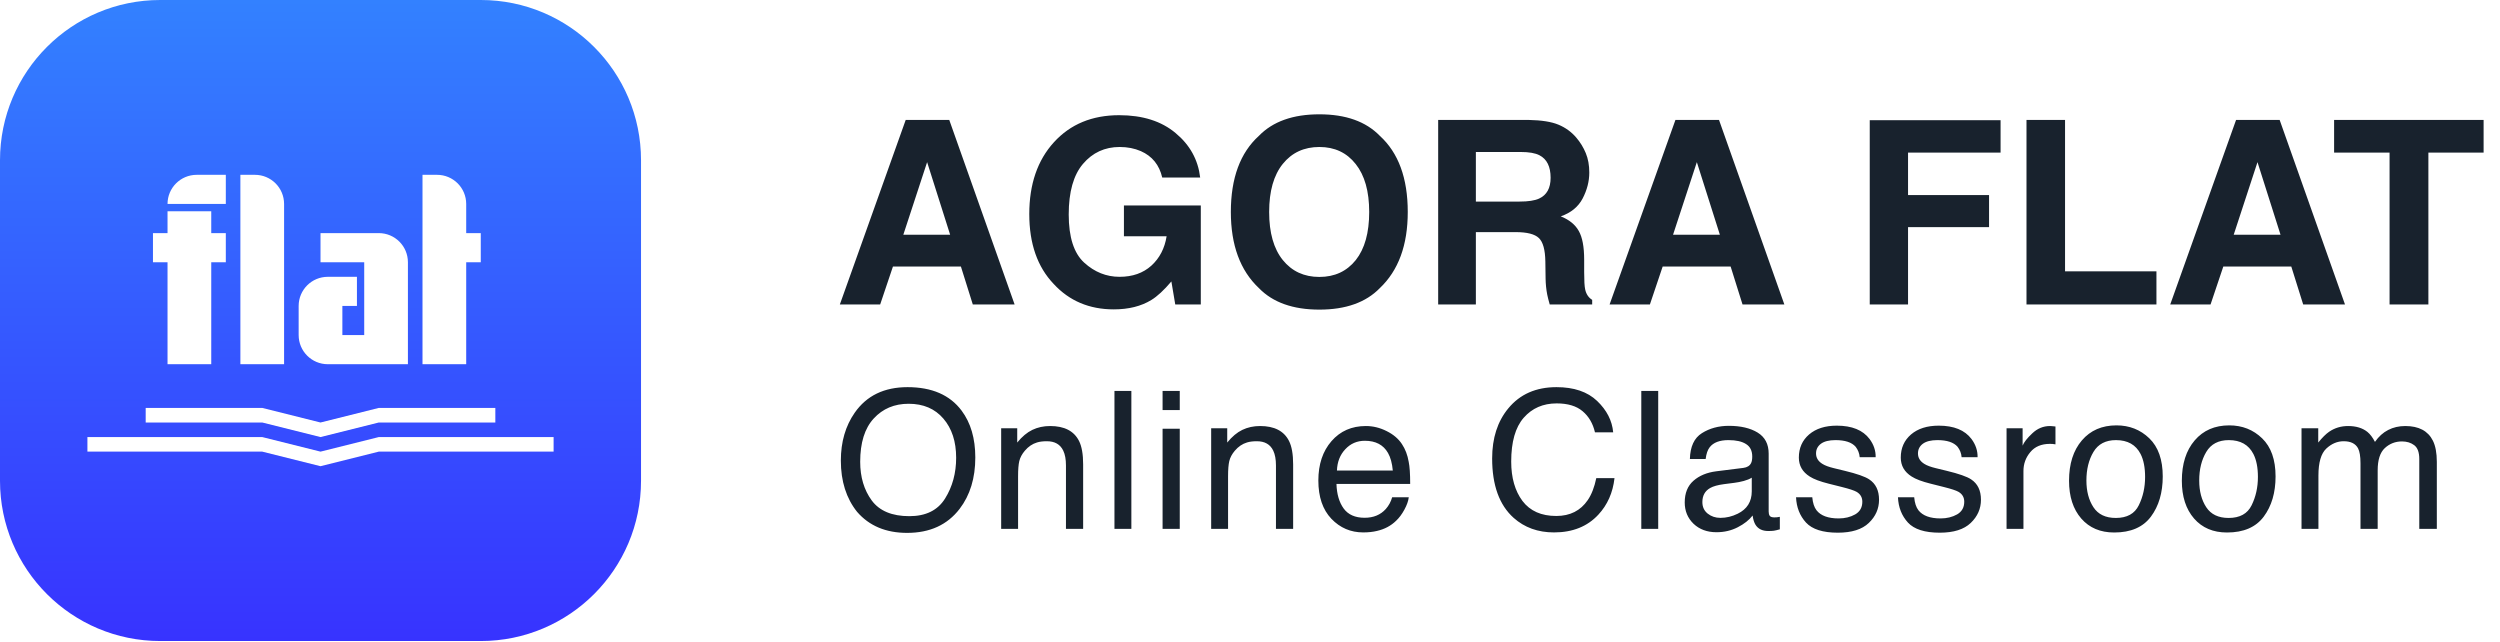
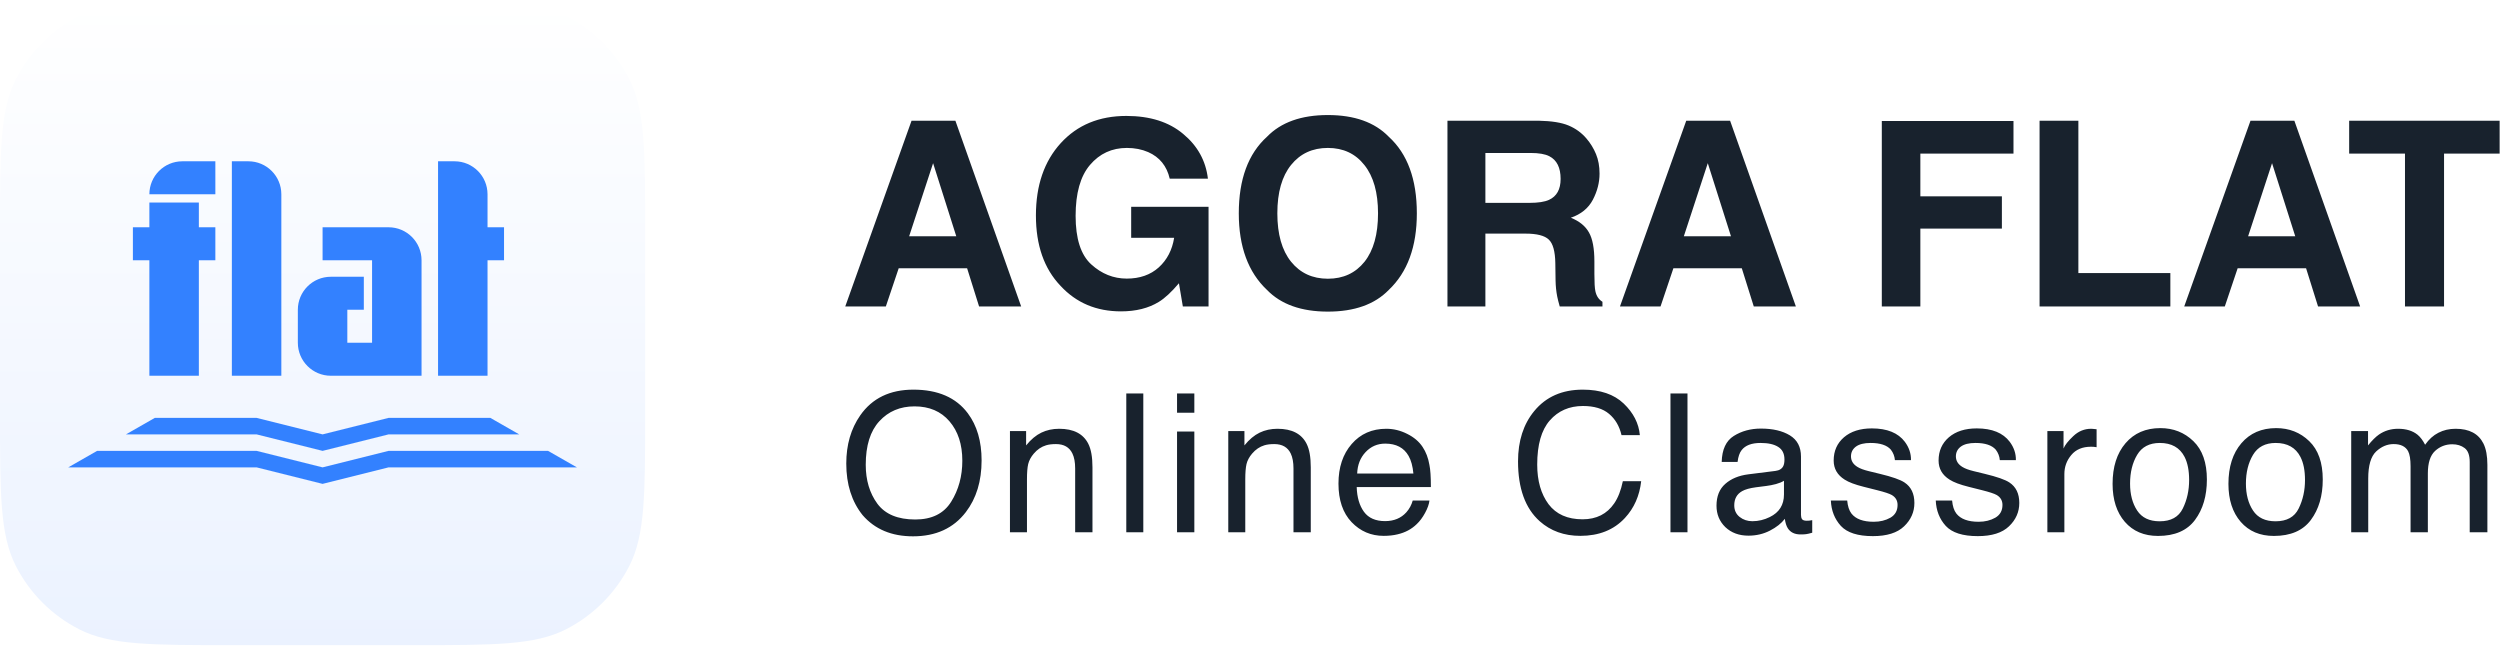
- <svg xmlns="http://www.w3.org/2000/svg" width="156" height="40" viewBox="0 0 156 40" fill="none">
-   <path fill-rule="evenodd" clip-rule="evenodd" d="M10 0C4.477 0 0 4.477 0 10V30C0 35.523 4.477 40 10 40H30C35.523 40 40 35.523 40 30V10C40 4.477 35.523 0 30 0H10ZM12.273 10.909C11.269 10.909 10.454 11.723 10.454 12.727H14.091V10.909H12.273ZM13.182 13.182H10.454V14.546H9.545V16.364H10.454V22.727H13.182V16.364H14.091V14.546H13.182V13.182ZM15.909 10.909H15V22.727H17.727V12.727C17.727 11.723 16.913 10.909 15.909 10.909ZM20 14.546H23.636C24.64 14.546 25.454 15.36 25.454 16.364V22.727H20.454C19.45 22.727 18.636 21.913 18.636 20.909V19.091C18.636 18.087 19.45 17.273 20.454 17.273H22.273V19.091H21.364V20.909H22.727V16.364H20V14.546ZM26.364 22.727H29.091V16.364H30V14.546H29.091V12.727C29.091 11.723 28.277 10.909 27.273 10.909H26.364V22.727ZM9.091 25.454V26.364H16.364L20 27.273L23.636 26.364H30.909V25.454H23.636L20 26.364L16.364 25.454H9.091ZM16.364 27.273H5.455V28.182H16.364L20 29.091L23.636 28.182H34.545V27.273H23.636L20 28.182L16.364 27.273Z" fill="url(#paint0_linear_985_1293)" />
-   <path d="M59.961 16.633H55.719L54.922 19H52.406L56.516 7.484H59.234L63.312 19H60.703L59.961 16.633ZM59.289 14.648L57.852 10.117L56.367 14.648H59.289ZM71.844 18.719C71.208 19.109 70.427 19.305 69.5 19.305C67.974 19.305 66.724 18.776 65.75 17.719C64.734 16.656 64.227 15.203 64.227 13.359C64.227 11.495 64.74 10 65.766 8.875C66.792 7.75 68.148 7.188 69.836 7.188C71.299 7.188 72.474 7.56 73.359 8.305C74.25 9.044 74.76 9.969 74.891 11.078H72.523C72.341 10.292 71.896 9.742 71.188 9.43C70.792 9.258 70.352 9.172 69.867 9.172C68.94 9.172 68.177 9.523 67.578 10.227C66.984 10.925 66.688 11.977 66.688 13.383C66.688 14.8 67.01 15.802 67.656 16.391C68.302 16.979 69.037 17.273 69.859 17.273C70.667 17.273 71.328 17.042 71.844 16.578C72.359 16.109 72.677 15.497 72.797 14.742H70.133V12.82H74.93V19H73.336L73.094 17.562C72.63 18.109 72.213 18.495 71.844 18.719ZM82.328 19.32C80.682 19.32 79.424 18.872 78.555 17.977C77.388 16.878 76.805 15.294 76.805 13.227C76.805 11.117 77.388 9.534 78.555 8.477C79.424 7.581 80.682 7.133 82.328 7.133C83.974 7.133 85.232 7.581 86.102 8.477C87.263 9.534 87.844 11.117 87.844 13.227C87.844 15.294 87.263 16.878 86.102 17.977C85.232 18.872 83.974 19.32 82.328 19.32ZM84.602 16.227C85.159 15.523 85.438 14.523 85.438 13.227C85.438 11.935 85.156 10.938 84.594 10.234C84.037 9.526 83.281 9.172 82.328 9.172C81.375 9.172 80.615 9.523 80.047 10.227C79.479 10.93 79.195 11.93 79.195 13.227C79.195 14.523 79.479 15.523 80.047 16.227C80.615 16.93 81.375 17.281 82.328 17.281C83.281 17.281 84.039 16.93 84.602 16.227ZM94.578 14.484H92.094V19H89.742V7.484H95.391C96.198 7.5 96.818 7.599 97.25 7.781C97.688 7.964 98.057 8.232 98.359 8.586C98.609 8.878 98.807 9.201 98.953 9.555C99.099 9.909 99.172 10.312 99.172 10.766C99.172 11.312 99.034 11.852 98.758 12.383C98.482 12.909 98.026 13.281 97.391 13.5C97.922 13.713 98.297 14.018 98.516 14.414C98.74 14.805 98.852 15.404 98.852 16.211V16.984C98.852 17.51 98.872 17.867 98.914 18.055C98.977 18.352 99.122 18.57 99.352 18.711V19H96.703C96.63 18.745 96.578 18.539 96.547 18.383C96.484 18.06 96.451 17.729 96.445 17.391L96.43 16.32C96.419 15.586 96.284 15.096 96.023 14.852C95.768 14.607 95.287 14.484 94.578 14.484ZM96.039 12.391C96.518 12.172 96.758 11.74 96.758 11.094C96.758 10.396 96.526 9.927 96.062 9.688C95.802 9.552 95.412 9.484 94.891 9.484H92.094V12.578H94.82C95.362 12.578 95.768 12.516 96.039 12.391ZM107.992 16.633H103.75L102.953 19H100.438L104.547 7.484H107.266L111.344 19H108.734L107.992 16.633ZM107.32 14.648L105.883 10.117L104.398 14.648H107.32ZM124.836 9.523H119.062V12.172H124.117V14.172H119.062V19H116.672V7.5H124.836V9.523ZM126.453 7.484H128.859V16.93H134.562V19H126.453V7.484ZM142.977 16.633H138.734L137.938 19H135.422L139.531 7.484H142.25L146.328 19H143.719L142.977 16.633ZM142.305 14.648L140.867 10.117L139.383 14.648H142.305ZM154.977 7.484V9.523H151.531V19H149.109V9.523H145.648V7.484H154.977Z" fill="#18222D" />
-   <path d="M56.629 24.158C58.148 24.158 59.273 24.646 60.004 25.623C60.574 26.385 60.859 27.359 60.859 28.547C60.859 29.832 60.533 30.9 59.881 31.752C59.115 32.752 58.023 33.252 56.605 33.252C55.281 33.252 54.24 32.815 53.482 31.939C52.807 31.096 52.469 30.029 52.469 28.74C52.469 27.576 52.758 26.58 53.336 25.752C54.078 24.689 55.176 24.158 56.629 24.158ZM56.746 32.209C57.773 32.209 58.516 31.842 58.973 31.107C59.434 30.369 59.664 29.521 59.664 28.564C59.664 27.553 59.398 26.738 58.867 26.121C58.34 25.504 57.617 25.195 56.699 25.195C55.809 25.195 55.082 25.502 54.52 26.115C53.957 26.725 53.676 27.625 53.676 28.816C53.676 29.77 53.916 30.574 54.397 31.23C54.881 31.883 55.664 32.209 56.746 32.209ZM62.473 26.725H63.475V27.615C63.772 27.248 64.087 26.984 64.419 26.824C64.751 26.664 65.12 26.584 65.526 26.584C66.417 26.584 67.018 26.895 67.331 27.516C67.503 27.855 67.588 28.342 67.588 28.975V33H66.516V29.045C66.516 28.662 66.46 28.354 66.346 28.119C66.159 27.729 65.819 27.533 65.327 27.533C65.077 27.533 64.872 27.559 64.712 27.609C64.422 27.695 64.169 27.867 63.95 28.125C63.774 28.332 63.659 28.547 63.604 28.77C63.553 28.988 63.528 29.303 63.528 29.713V33H62.473V26.725ZM69.542 24.393H70.597V33H69.542V24.393ZM72.545 26.754H73.617V33H72.545V26.754ZM72.545 24.393H73.617V25.588H72.545V24.393ZM75.577 26.725H76.579V27.615C76.876 27.248 77.19 26.984 77.522 26.824C77.854 26.664 78.223 26.584 78.629 26.584C79.52 26.584 80.122 26.895 80.434 27.516C80.606 27.855 80.692 28.342 80.692 28.975V33H79.62V29.045C79.62 28.662 79.563 28.354 79.45 28.119C79.262 27.729 78.922 27.533 78.43 27.533C78.18 27.533 77.975 27.559 77.815 27.609C77.526 27.695 77.272 27.867 77.053 28.125C76.877 28.332 76.762 28.547 76.708 28.77C76.657 28.988 76.631 29.303 76.631 29.713V33H75.577V26.725ZM85.23 26.584C85.675 26.584 86.107 26.689 86.525 26.9C86.943 27.107 87.261 27.377 87.48 27.709C87.691 28.025 87.831 28.395 87.902 28.816C87.964 29.105 87.995 29.566 87.995 30.199H83.396C83.415 30.836 83.566 31.348 83.847 31.734C84.128 32.117 84.564 32.309 85.153 32.309C85.704 32.309 86.144 32.127 86.472 31.764C86.659 31.553 86.792 31.309 86.87 31.031H87.907C87.88 31.262 87.788 31.52 87.632 31.805C87.48 32.086 87.308 32.316 87.116 32.496C86.796 32.809 86.4 33.02 85.927 33.129C85.673 33.191 85.386 33.223 85.066 33.223C84.284 33.223 83.622 32.94 83.079 32.373C82.536 31.803 82.265 31.006 82.265 29.982C82.265 28.975 82.538 28.156 83.085 27.527C83.632 26.898 84.347 26.584 85.23 26.584ZM86.911 29.361C86.868 28.904 86.769 28.539 86.612 28.266C86.323 27.758 85.841 27.504 85.165 27.504C84.681 27.504 84.275 27.68 83.947 28.031C83.618 28.379 83.445 28.822 83.425 29.361H86.911ZM97.124 24.158C98.213 24.158 99.059 24.445 99.661 25.02C100.262 25.594 100.596 26.246 100.663 26.977H99.526C99.397 26.422 99.139 25.982 98.752 25.658C98.37 25.334 97.831 25.172 97.135 25.172C96.288 25.172 95.602 25.471 95.079 26.068C94.559 26.662 94.299 27.574 94.299 28.805C94.299 29.812 94.534 30.631 95.002 31.26C95.475 31.885 96.178 32.197 97.112 32.197C97.971 32.197 98.626 31.867 99.075 31.207C99.313 30.859 99.491 30.402 99.608 29.836H100.745C100.643 30.742 100.307 31.502 99.737 32.115C99.053 32.853 98.131 33.223 96.971 33.223C95.971 33.223 95.131 32.92 94.452 32.315C93.557 31.514 93.11 30.277 93.11 28.605C93.11 27.336 93.446 26.295 94.118 25.482C94.844 24.6 95.846 24.158 97.124 24.158ZM102.417 24.393H103.472V33H102.417V24.393ZM106.228 31.33C106.228 31.635 106.34 31.875 106.562 32.051C106.785 32.227 107.049 32.315 107.353 32.315C107.724 32.315 108.084 32.228 108.431 32.057C109.017 31.771 109.31 31.305 109.31 30.656V29.807C109.181 29.889 109.015 29.957 108.812 30.012C108.609 30.066 108.41 30.105 108.215 30.129L107.576 30.211C107.193 30.262 106.906 30.342 106.715 30.451C106.39 30.635 106.228 30.928 106.228 31.33ZM108.783 29.197C109.025 29.166 109.187 29.064 109.269 28.893C109.316 28.799 109.34 28.664 109.34 28.488C109.34 28.129 109.211 27.869 108.953 27.709C108.699 27.545 108.334 27.463 107.857 27.463C107.306 27.463 106.916 27.611 106.685 27.908C106.556 28.072 106.472 28.316 106.433 28.641H105.449C105.469 27.867 105.719 27.33 106.199 27.029C106.683 26.725 107.244 26.572 107.881 26.572C108.619 26.572 109.219 26.713 109.679 26.994C110.136 27.275 110.365 27.713 110.365 28.307V31.922C110.365 32.031 110.386 32.119 110.429 32.185C110.476 32.252 110.572 32.285 110.717 32.285C110.763 32.285 110.816 32.283 110.875 32.279C110.933 32.272 110.996 32.262 111.062 32.25V33.029C110.898 33.076 110.773 33.105 110.687 33.117C110.601 33.129 110.484 33.135 110.336 33.135C109.972 33.135 109.709 33.006 109.545 32.748C109.459 32.611 109.398 32.418 109.363 32.168C109.148 32.449 108.84 32.693 108.437 32.9C108.035 33.107 107.592 33.211 107.107 33.211C106.525 33.211 106.049 33.035 105.678 32.684C105.31 32.328 105.127 31.885 105.127 31.354C105.127 30.771 105.308 30.32 105.672 30C106.035 29.68 106.511 29.482 107.101 29.408L108.783 29.197ZM113.086 31.031C113.118 31.383 113.205 31.652 113.35 31.84C113.616 32.18 114.077 32.35 114.733 32.35C115.123 32.35 115.467 32.266 115.764 32.098C116.061 31.926 116.209 31.662 116.209 31.307C116.209 31.037 116.09 30.832 115.852 30.691C115.7 30.605 115.399 30.506 114.95 30.393L114.112 30.182C113.577 30.049 113.182 29.9 112.928 29.736C112.475 29.451 112.248 29.057 112.248 28.553C112.248 27.959 112.461 27.479 112.887 27.111C113.317 26.744 113.893 26.561 114.616 26.561C115.561 26.561 116.243 26.838 116.661 27.393C116.922 27.744 117.049 28.123 117.041 28.529H116.045C116.026 28.291 115.942 28.074 115.793 27.879C115.551 27.602 115.131 27.463 114.534 27.463C114.135 27.463 113.832 27.539 113.625 27.691C113.422 27.844 113.321 28.045 113.321 28.295C113.321 28.568 113.455 28.787 113.725 28.951C113.881 29.049 114.112 29.135 114.416 29.209L115.114 29.379C115.871 29.562 116.379 29.74 116.637 29.912C117.047 30.182 117.252 30.605 117.252 31.184C117.252 31.742 117.039 32.225 116.614 32.631C116.192 33.037 115.547 33.24 114.68 33.24C113.746 33.24 113.084 33.029 112.694 32.607C112.307 32.182 112.1 31.656 112.073 31.031H113.086ZM119.446 31.031C119.478 31.383 119.565 31.652 119.71 31.84C119.976 32.18 120.437 32.35 121.093 32.35C121.483 32.35 121.827 32.266 122.124 32.098C122.421 31.926 122.569 31.662 122.569 31.307C122.569 31.037 122.45 30.832 122.212 30.691C122.06 30.605 121.759 30.506 121.31 30.393L120.472 30.182C119.937 30.049 119.542 29.9 119.288 29.736C118.835 29.451 118.608 29.057 118.608 28.553C118.608 27.959 118.821 27.479 119.247 27.111C119.677 26.744 120.253 26.561 120.976 26.561C121.921 26.561 122.603 26.838 123.021 27.393C123.282 27.744 123.409 28.123 123.401 28.529H122.405C122.386 28.291 122.302 28.074 122.153 27.879C121.911 27.602 121.491 27.463 120.894 27.463C120.495 27.463 120.192 27.539 119.985 27.691C119.782 27.844 119.681 28.045 119.681 28.295C119.681 28.568 119.815 28.787 120.085 28.951C120.241 29.049 120.472 29.135 120.776 29.209L121.474 29.379C122.231 29.562 122.739 29.74 122.997 29.912C123.407 30.182 123.612 30.605 123.612 31.184C123.612 31.742 123.399 32.225 122.974 32.631C122.552 33.037 121.907 33.24 121.04 33.24C120.106 33.24 119.444 33.029 119.054 32.607C118.667 32.182 118.46 31.656 118.433 31.031H119.446ZM125.209 26.725H126.211V27.809C126.293 27.598 126.494 27.342 126.814 27.041C127.134 26.736 127.504 26.584 127.922 26.584C127.941 26.584 127.974 26.586 128.021 26.59C128.068 26.594 128.148 26.602 128.261 26.613V27.727C128.199 27.715 128.14 27.707 128.086 27.703C128.035 27.699 127.978 27.697 127.916 27.697C127.384 27.697 126.976 27.869 126.691 28.213C126.406 28.553 126.263 28.945 126.263 29.391V33H125.209V26.725ZM132.026 32.32C132.725 32.32 133.203 32.057 133.461 31.529C133.723 30.998 133.854 30.408 133.854 29.76C133.854 29.174 133.76 28.697 133.573 28.33C133.276 27.752 132.764 27.463 132.037 27.463C131.393 27.463 130.924 27.709 130.631 28.201C130.338 28.693 130.192 29.287 130.192 29.982C130.192 30.65 130.338 31.207 130.631 31.652C130.924 32.098 131.389 32.32 132.026 32.32ZM132.067 26.543C132.875 26.543 133.559 26.812 134.118 27.352C134.676 27.891 134.955 28.684 134.955 29.73C134.955 30.742 134.709 31.578 134.217 32.238C133.725 32.898 132.961 33.228 131.926 33.228C131.063 33.228 130.377 32.938 129.869 32.355C129.362 31.77 129.108 30.984 129.108 30C129.108 28.945 129.375 28.105 129.91 27.48C130.446 26.855 131.164 26.543 132.067 26.543ZM139.065 32.32C139.765 32.32 140.243 32.057 140.501 31.529C140.763 30.998 140.894 30.408 140.894 29.76C140.894 29.174 140.8 28.697 140.612 28.33C140.315 27.752 139.804 27.463 139.077 27.463C138.433 27.463 137.964 27.709 137.671 28.201C137.378 28.693 137.231 29.287 137.231 29.982C137.231 30.65 137.378 31.207 137.671 31.652C137.964 32.098 138.429 32.32 139.065 32.32ZM139.106 26.543C139.915 26.543 140.599 26.812 141.157 27.352C141.716 27.891 141.995 28.684 141.995 29.73C141.995 30.742 141.749 31.578 141.257 32.238C140.765 32.898 140.001 33.228 138.966 33.228C138.103 33.228 137.417 32.938 136.909 32.355C136.401 31.77 136.147 30.984 136.147 30C136.147 28.945 136.415 28.105 136.95 27.48C137.485 26.855 138.204 26.543 139.106 26.543ZM143.615 26.725H144.658V27.615C144.908 27.307 145.134 27.082 145.338 26.941C145.685 26.703 146.08 26.584 146.521 26.584C147.021 26.584 147.423 26.707 147.728 26.953C147.9 27.094 148.056 27.301 148.197 27.574C148.431 27.238 148.707 26.99 149.023 26.83C149.339 26.666 149.695 26.584 150.089 26.584C150.933 26.584 151.507 26.889 151.812 27.498C151.976 27.826 152.058 28.268 152.058 28.822V33H150.963V28.641C150.963 28.223 150.857 27.936 150.646 27.779C150.439 27.623 150.185 27.545 149.884 27.545C149.47 27.545 149.113 27.684 148.812 27.961C148.515 28.238 148.367 28.701 148.367 29.35V33H147.295V28.904C147.295 28.479 147.244 28.168 147.142 27.973C146.982 27.68 146.683 27.533 146.246 27.533C145.847 27.533 145.484 27.688 145.156 27.996C144.832 28.305 144.67 28.863 144.67 29.672V33H143.615V26.725Z" fill="#18222D" />
+ <svg xmlns="http://www.w3.org/2000/svg" width="155" height="40" viewBox="0 0 155 40" fill="none">
+   <path fill-rule="evenodd" clip-rule="evenodd" d="M55.719 16.633H59.961L60.703 19H63.312L59.234 7.484H56.516L52.406 19H54.922L55.719 16.633ZM57.852 10.117L59.289 14.648H56.367L57.852 10.117ZM69.5 19.305C70.427 19.305 71.208 19.109 71.844 18.719C72.213 18.495 72.63 18.109 73.094 17.562L73.336 19H74.93V12.82H70.133V14.742H72.797C72.677 15.497 72.359 16.109 71.844 16.578C71.328 17.042 70.667 17.273 69.859 17.273C69.037 17.273 68.302 16.979 67.656 16.391C67.01 15.802 66.688 14.8 66.688 13.383C66.688 11.977 66.984 10.925 67.578 10.227C68.177 9.523 68.94 9.172 69.867 9.172C70.352 9.172 70.792 9.258 71.188 9.43C71.896 9.742 72.341 10.292 72.523 11.078H74.891C74.76 9.969 74.25 9.044 73.359 8.305C72.474 7.56 71.299 7.188 69.836 7.188C68.148 7.188 66.792 7.75 65.766 8.875C64.74 10 64.227 11.495 64.227 13.359C64.227 15.203 64.734 16.656 65.75 17.719C66.724 18.776 67.974 19.305 69.5 19.305ZM78.555 17.977C79.424 18.872 80.682 19.32 82.328 19.32C83.974 19.32 85.232 18.872 86.102 17.977C87.263 16.878 87.844 15.294 87.844 13.227C87.844 11.117 87.263 9.534 86.102 8.477C85.232 7.581 83.974 7.133 82.328 7.133C80.682 7.133 79.424 7.581 78.555 8.477C77.388 9.534 76.805 11.117 76.805 13.227C76.805 15.294 77.388 16.878 78.555 17.977ZM85.438 13.227C85.438 14.523 85.159 15.523 84.602 16.227C84.039 16.93 83.281 17.281 82.328 17.281C81.375 17.281 80.615 16.93 80.047 16.227C79.479 15.523 79.195 14.523 79.195 13.227C79.195 11.93 79.479 10.93 80.047 10.227C80.615 9.523 81.375 9.172 82.328 9.172C83.281 9.172 84.037 9.526 84.594 10.234C85.156 10.938 85.438 11.935 85.438 13.227ZM92.094 14.484H94.578C95.287 14.484 95.768 14.607 96.023 14.852C96.284 15.096 96.419 15.586 96.43 16.32L96.445 17.391C96.451 17.729 96.484 18.06 96.547 18.383C96.578 18.539 96.63 18.745 96.703 19H99.352V18.711C99.122 18.57 98.977 18.352 98.914 18.055C98.872 17.867 98.852 17.51 98.852 16.984V16.211C98.852 15.404 98.74 14.805 98.516 14.414C98.297 14.018 97.922 13.713 97.391 13.5C98.026 13.281 98.482 12.909 98.758 12.383C99.034 11.852 99.172 11.312 99.172 10.766C99.172 10.312 99.099 9.909 98.953 9.555C98.807 9.201 98.609 8.878 98.359 8.586C98.057 8.232 97.688 7.964 97.25 7.781C96.818 7.599 96.198 7.5 95.391 7.484H89.742V19H92.094V14.484ZM96.758 11.094C96.758 11.74 96.518 12.172 96.039 12.391C95.768 12.516 95.362 12.578 94.82 12.578H92.094V9.484H94.891C95.412 9.484 95.802 9.552 96.062 9.688C96.526 9.927 96.758 10.396 96.758 11.094ZM103.75 16.633H107.992L108.734 19H111.344L107.266 7.484H104.547L100.438 19H102.953L103.75 16.633ZM105.883 10.117L107.32 14.648H104.398L105.883 10.117ZM119.062 9.523H124.836V7.5H116.672V19H119.062V14.172H124.117V12.172H119.062V9.523ZM128.859 7.484H126.453V19H134.562V16.93H128.859V7.484ZM138.734 16.633H142.977L143.719 19H146.328L142.25 7.484H139.531L135.422 19H137.938L138.734 16.633ZM140.867 10.117L142.305 14.648H139.383L140.867 10.117ZM154.977 9.523V7.484H145.648V9.523H149.109V19H151.531V9.523H154.977ZM60.004 25.623C59.273 24.646 58.148 24.158 56.629 24.158C55.176 24.158 54.078 24.689 53.336 25.752C52.758 26.58 52.469 27.576 52.469 28.74C52.469 30.029 52.807 31.096 53.482 31.939C54.24 32.815 55.281 33.252 56.605 33.252C58.023 33.252 59.115 32.752 59.881 31.752C60.533 30.9 60.859 29.832 60.859 28.547C60.859 27.359 60.574 26.385 60.004 25.623ZM58.973 31.107C58.516 31.842 57.773 32.209 56.746 32.209C55.664 32.209 54.881 31.883 54.397 31.23C53.916 30.574 53.676 29.77 53.676 28.816C53.676 27.625 53.957 26.725 54.52 26.115C55.082 25.502 55.809 25.195 56.699 25.195C57.617 25.195 58.34 25.504 58.867 26.121C59.398 26.738 59.664 27.553 59.664 28.564C59.664 29.521 59.434 30.369 58.973 31.107ZM63.619 26.725H62.617V33H63.672V29.713C63.672 29.303 63.697 28.988 63.748 28.77C63.803 28.547 63.918 28.332 64.094 28.125C64.313 27.867 64.567 27.695 64.856 27.609C65.016 27.559 65.221 27.533 65.471 27.533C65.963 27.533 66.303 27.729 66.49 28.119C66.604 28.354 66.66 28.662 66.66 29.045V33H67.733V28.975C67.733 28.342 67.647 27.855 67.475 27.516C67.162 26.895 66.561 26.584 65.67 26.584C65.264 26.584 64.895 26.664 64.563 26.824C64.231 26.984 63.916 27.248 63.619 27.615V26.725ZM70.885 24.393H69.83V33H70.885V24.393ZM74.049 26.754H72.977V33H74.049V26.754ZM74.049 24.393H72.977V25.588H74.049V24.393ZM77.155 26.725H76.153V33H77.207V29.713C77.207 29.303 77.233 28.988 77.284 28.77C77.338 28.547 77.454 28.332 77.629 28.125C77.848 27.867 78.102 27.695 78.391 27.609C78.551 27.559 78.756 27.533 79.006 27.533C79.498 27.533 79.838 27.729 80.026 28.119C80.139 28.354 80.196 28.662 80.196 29.045V33H81.268V28.975C81.268 28.342 81.182 27.855 81.01 27.516C80.698 26.895 80.096 26.584 79.206 26.584C78.799 26.584 78.43 26.664 78.098 26.824C77.766 26.984 77.451 27.248 77.155 27.615V26.725ZM87.245 26.9C86.827 26.689 86.395 26.584 85.95 26.584C85.067 26.584 84.352 26.898 83.805 27.527C83.258 28.156 82.985 28.975 82.985 29.982C82.985 31.006 83.256 31.803 83.799 32.373C84.342 32.94 85.004 33.223 85.786 33.223C86.106 33.223 86.393 33.191 86.647 33.129C87.12 33.02 87.516 32.809 87.836 32.496C88.028 32.316 88.2 32.086 88.352 31.805C88.508 31.52 88.6 31.262 88.627 31.031H87.59C87.512 31.309 87.379 31.553 87.192 31.764C86.864 32.127 86.424 32.309 85.874 32.309C85.284 32.309 84.848 32.117 84.567 31.734C84.286 31.348 84.135 30.836 84.116 30.199H88.715C88.715 29.566 88.684 29.105 88.622 28.816C88.551 28.395 88.411 28.025 88.2 27.709C87.981 27.377 87.663 27.107 87.245 26.9ZM87.332 28.266C87.489 28.539 87.588 28.904 87.631 29.361H84.145C84.165 28.822 84.338 28.379 84.666 28.031C84.995 27.68 85.401 27.504 85.885 27.504C86.561 27.504 87.043 27.758 87.332 28.266ZM100.669 25.02C100.067 24.445 99.221 24.158 98.132 24.158C96.854 24.158 95.852 24.6 95.126 25.482C94.454 26.295 94.118 27.336 94.118 28.605C94.118 30.277 94.565 31.514 95.46 32.315C96.139 32.92 96.979 33.223 97.979 33.223C99.139 33.223 100.061 32.853 100.745 32.115C101.315 31.502 101.651 30.742 101.753 29.836H100.616C100.499 30.402 100.321 30.859 100.083 31.207C99.633 31.867 98.979 32.197 98.12 32.197C97.186 32.197 96.483 31.885 96.01 31.26C95.542 30.631 95.307 29.812 95.307 28.805C95.307 27.574 95.567 26.662 96.087 26.068C96.61 25.471 97.296 25.172 98.143 25.172C98.838 25.172 99.378 25.334 99.76 25.658C100.147 25.982 100.405 26.422 100.534 26.977H101.671C101.604 26.246 101.27 25.594 100.669 25.02ZM104.624 24.393H103.569V33H104.624V24.393ZM107.858 32.051C107.636 31.875 107.524 31.635 107.524 31.33C107.524 30.928 107.686 30.635 108.011 30.451C108.202 30.342 108.489 30.262 108.872 30.211L109.511 30.129C109.706 30.105 109.905 30.066 110.108 30.012C110.311 29.957 110.477 29.889 110.606 29.807V30.656C110.606 31.305 110.313 31.771 109.727 32.057C109.38 32.228 109.02 32.315 108.649 32.315C108.345 32.315 108.081 32.227 107.858 32.051ZM110.565 28.893C110.483 29.064 110.321 29.166 110.079 29.197L108.397 29.408C107.807 29.482 107.331 29.68 106.968 30C106.604 30.32 106.423 30.771 106.423 31.354C106.423 31.885 106.606 32.328 106.973 32.684C107.345 33.035 107.821 33.211 108.403 33.211C108.888 33.211 109.331 33.107 109.733 32.9C110.136 32.693 110.444 32.449 110.659 32.168C110.694 32.418 110.755 32.611 110.841 32.748C111.005 33.006 111.268 33.135 111.632 33.135C111.78 33.135 111.897 33.129 111.983 33.117C112.069 33.105 112.194 33.076 112.358 33.029V32.25C112.292 32.262 112.229 32.272 112.171 32.279C112.112 32.283 112.059 32.285 112.013 32.285C111.868 32.285 111.772 32.252 111.725 32.185C111.682 32.119 111.661 32.031 111.661 31.922V28.307C111.661 27.713 111.432 27.275 110.975 26.994C110.515 26.713 109.915 26.572 109.177 26.572C108.54 26.572 107.979 26.725 107.495 27.029C107.015 27.33 106.765 27.867 106.745 28.641H107.729C107.768 28.316 107.852 28.072 107.981 27.908C108.212 27.611 108.602 27.463 109.153 27.463C109.63 27.463 109.995 27.545 110.249 27.709C110.507 27.869 110.636 28.129 110.636 28.488C110.636 28.664 110.612 28.799 110.565 28.893ZM114.79 31.84C114.645 31.652 114.558 31.383 114.526 31.031H113.513C113.54 31.656 113.747 32.182 114.134 32.607C114.524 33.029 115.186 33.24 116.12 33.24C116.987 33.24 117.632 33.037 118.054 32.631C118.479 32.225 118.692 31.742 118.692 31.184C118.692 30.605 118.487 30.182 118.077 29.912C117.819 29.74 117.311 29.562 116.554 29.379L115.856 29.209C115.552 29.135 115.321 29.049 115.165 28.951C114.895 28.787 114.761 28.568 114.761 28.295C114.761 28.045 114.862 27.844 115.065 27.691C115.272 27.539 115.575 27.463 115.974 27.463C116.571 27.463 116.991 27.602 117.233 27.879C117.382 28.074 117.466 28.291 117.485 28.529H118.481C118.489 28.123 118.362 27.744 118.101 27.393C117.683 26.838 117.001 26.561 116.056 26.561C115.333 26.561 114.757 26.744 114.327 27.111C113.901 27.479 113.688 27.959 113.688 28.553C113.688 29.057 113.915 29.451 114.368 29.736C114.622 29.9 115.017 30.049 115.552 30.182L116.39 30.393C116.839 30.506 117.14 30.605 117.292 30.691C117.53 30.832 117.649 31.037 117.649 31.307C117.649 31.662 117.501 31.926 117.204 32.098C116.907 32.266 116.563 32.35 116.173 32.35C115.517 32.35 115.056 32.18 114.79 31.84ZM121.294 31.84C121.149 31.652 121.062 31.383 121.03 31.031H120.017C120.044 31.656 120.251 32.182 120.638 32.607C121.028 33.029 121.69 33.24 122.624 33.24C123.491 33.24 124.136 33.037 124.558 32.631C124.983 32.225 125.196 31.742 125.196 31.184C125.196 30.605 124.991 30.182 124.581 29.912C124.323 29.74 123.815 29.562 123.058 29.379L122.36 29.209C122.056 29.135 121.825 29.049 121.669 28.951C121.399 28.787 121.265 28.568 121.265 28.295C121.265 28.045 121.366 27.844 121.569 27.691C121.776 27.539 122.079 27.463 122.478 27.463C123.075 27.463 123.495 27.602 123.737 27.879C123.886 28.074 123.97 28.291 123.989 28.529H124.985C124.993 28.123 124.866 27.744 124.605 27.393C124.187 26.838 123.505 26.561 122.56 26.561C121.837 26.561 121.261 26.744 120.831 27.111C120.405 27.479 120.192 27.959 120.192 28.553C120.192 29.057 120.419 29.451 120.872 29.736C121.126 29.9 121.521 30.049 122.056 30.182L122.894 30.393C123.343 30.506 123.644 30.605 123.796 30.691C124.034 30.832 124.153 31.037 124.153 31.307C124.153 31.662 124.005 31.926 123.708 32.098C123.411 32.266 123.067 32.35 122.677 32.35C122.021 32.35 121.56 32.18 121.294 31.84ZM127.939 26.725H126.937V33H127.991V29.391C127.991 28.945 128.134 28.553 128.419 28.213C128.704 27.869 129.112 27.697 129.644 27.697C129.706 27.697 129.763 27.699 129.814 27.703C129.868 27.707 129.927 27.715 129.989 27.727V26.613C129.876 26.602 129.796 26.594 129.749 26.59C129.702 26.586 129.669 26.584 129.65 26.584C129.232 26.584 128.862 26.736 128.542 27.041C128.222 27.342 128.021 27.598 127.939 27.809V26.725ZM135.333 31.529C135.075 32.057 134.597 32.32 133.898 32.32C133.261 32.32 132.796 32.098 132.503 31.652C132.21 31.207 132.064 30.65 132.064 29.982C132.064 29.287 132.21 28.693 132.503 28.201C132.796 27.709 133.265 27.463 133.909 27.463C134.636 27.463 135.148 27.752 135.445 28.33C135.632 28.697 135.726 29.174 135.726 29.76C135.726 30.408 135.595 30.998 135.333 31.529ZM135.99 27.352C135.431 26.812 134.747 26.543 133.939 26.543C133.036 26.543 132.318 26.855 131.782 27.48C131.247 28.105 130.98 28.945 130.98 30C130.98 30.984 131.234 31.77 131.741 32.355C132.249 32.938 132.935 33.228 133.798 33.228C134.833 33.228 135.597 32.898 136.089 32.238C136.581 31.578 136.827 30.742 136.827 29.73C136.827 28.684 136.548 27.891 135.99 27.352ZM142.517 31.529C142.259 32.057 141.781 32.32 141.081 32.32C140.445 32.32 139.98 32.098 139.687 31.652C139.394 31.207 139.247 30.65 139.247 29.982C139.247 29.287 139.394 28.693 139.687 28.201C139.98 27.709 140.449 27.463 141.093 27.463C141.82 27.463 142.331 27.752 142.628 28.33C142.816 28.697 142.91 29.174 142.91 29.76C142.91 30.408 142.779 30.998 142.517 31.529ZM143.173 27.352C142.615 26.812 141.931 26.543 141.122 26.543C140.22 26.543 139.501 26.855 138.966 27.48C138.431 28.105 138.163 28.945 138.163 30C138.163 30.984 138.417 31.77 138.925 32.355C139.433 32.938 140.118 33.228 140.982 33.228C142.017 33.228 142.781 32.898 143.273 32.238C143.765 31.578 144.011 30.742 144.011 29.73C144.011 28.684 143.732 27.891 143.173 27.352ZM146.818 26.725H145.775V33H146.83V29.672C146.83 28.863 146.992 28.305 147.316 27.996C147.644 27.688 148.007 27.533 148.406 27.533C148.843 27.533 149.142 27.68 149.302 27.973C149.404 28.168 149.455 28.479 149.455 28.904V33H150.527V29.35C150.527 28.701 150.675 28.238 150.972 27.961C151.273 27.684 151.63 27.545 152.044 27.545C152.345 27.545 152.599 27.623 152.806 27.779C153.017 27.936 153.122 28.223 153.122 28.641V33H154.218V28.822C154.218 28.268 154.136 27.826 153.972 27.498C153.667 26.889 153.093 26.584 152.249 26.584C151.855 26.584 151.499 26.666 151.183 26.83C150.867 26.99 150.591 27.238 150.357 27.574C150.216 27.301 150.06 27.094 149.888 26.953C149.583 26.707 149.181 26.584 148.681 26.584C148.24 26.584 147.845 26.703 147.497 26.941C147.294 27.082 147.068 27.307 146.818 27.615V26.725Z" fill="#18222D" />
+   <path d="M0 14.4C0 9.36 0 6.839 0.981 4.914C1.844 3.221 3.221 1.844 4.914 0.981C6.839 0 9.36 0 14.4 0H25.6C30.64 0 33.161 0 35.086 0.981C36.779 1.844 38.156 3.221 39.019 4.914C40 6.839 40 9.36 40 14.4V25.6C40 30.64 40 33.161 39.019 35.086C38.156 36.779 36.779 38.156 35.086 39.019C33.161 40 30.64 40 25.6 40H14.4C9.36 40 6.839 40 4.914 39.019C3.221 38.156 1.844 36.779 0.981 35.086C0 33.161 0 30.64 0 25.6V14.4Z" fill="url(#paint0_linear_1333_3223)" />
+   <path fill-rule="evenodd" clip-rule="evenodd" d="M9.261 12.046C9.261 10.916 10.177 10 11.307 10H13.352V12.046H9.261ZM9.261 12.557H12.329V14.091H13.352V16.136H12.329V23.296H9.261V16.136H8.239V14.091H9.261V12.557ZM14.375 10H15.398C16.527 10 17.443 10.916 17.443 12.046V23.296H14.375V10ZM23.068 14.091H20V16.136H23.068V21.25H21.534V19.204H22.557V17.159H20.511C19.382 17.159 18.466 18.075 18.466 19.204V21.25C18.466 22.38 19.382 23.296 20.511 23.296H23.068H26.136V16.136C26.136 15.007 25.221 14.091 24.091 14.091H23.068ZM30.227 23.296H27.159V16.136V14.091V10H28.182C29.311 10 30.227 10.916 30.227 12.046V14.091H31.25V16.136H30.227V23.296ZM9.598 25.909H11.818H15.909L20 26.932L24.091 25.909H28.182H30.402L32.191 26.932H28.182H24.091L20 27.954L15.909 26.932H11.818H7.809L9.598 25.909ZM11.818 27.954H6.021L4.232 28.977H11.818H15.909L20 30L24.091 28.977H28.182H35.767L33.979 27.954H28.182H24.091L20 28.977L15.909 27.954H11.818Z" fill="#3381FF" />
  <defs>
-     <linearGradient id="paint0_linear_985_1293" x1="20" y1="0" x2="20" y2="40" gradientUnits="userSpaceOnUse">
-       <stop stop-color="#3381FF" />
-       <stop offset="1" stop-color="#3733FF" />
+     <linearGradient id="paint0_linear_1333_3223" x1="20" y1="0" x2="20" y2="40" gradientUnits="userSpaceOnUse">
+       <stop stop-color="white" />
+       <stop offset="1" stop-color="#EBF2FF" />
    </linearGradient>
  </defs>
</svg>
